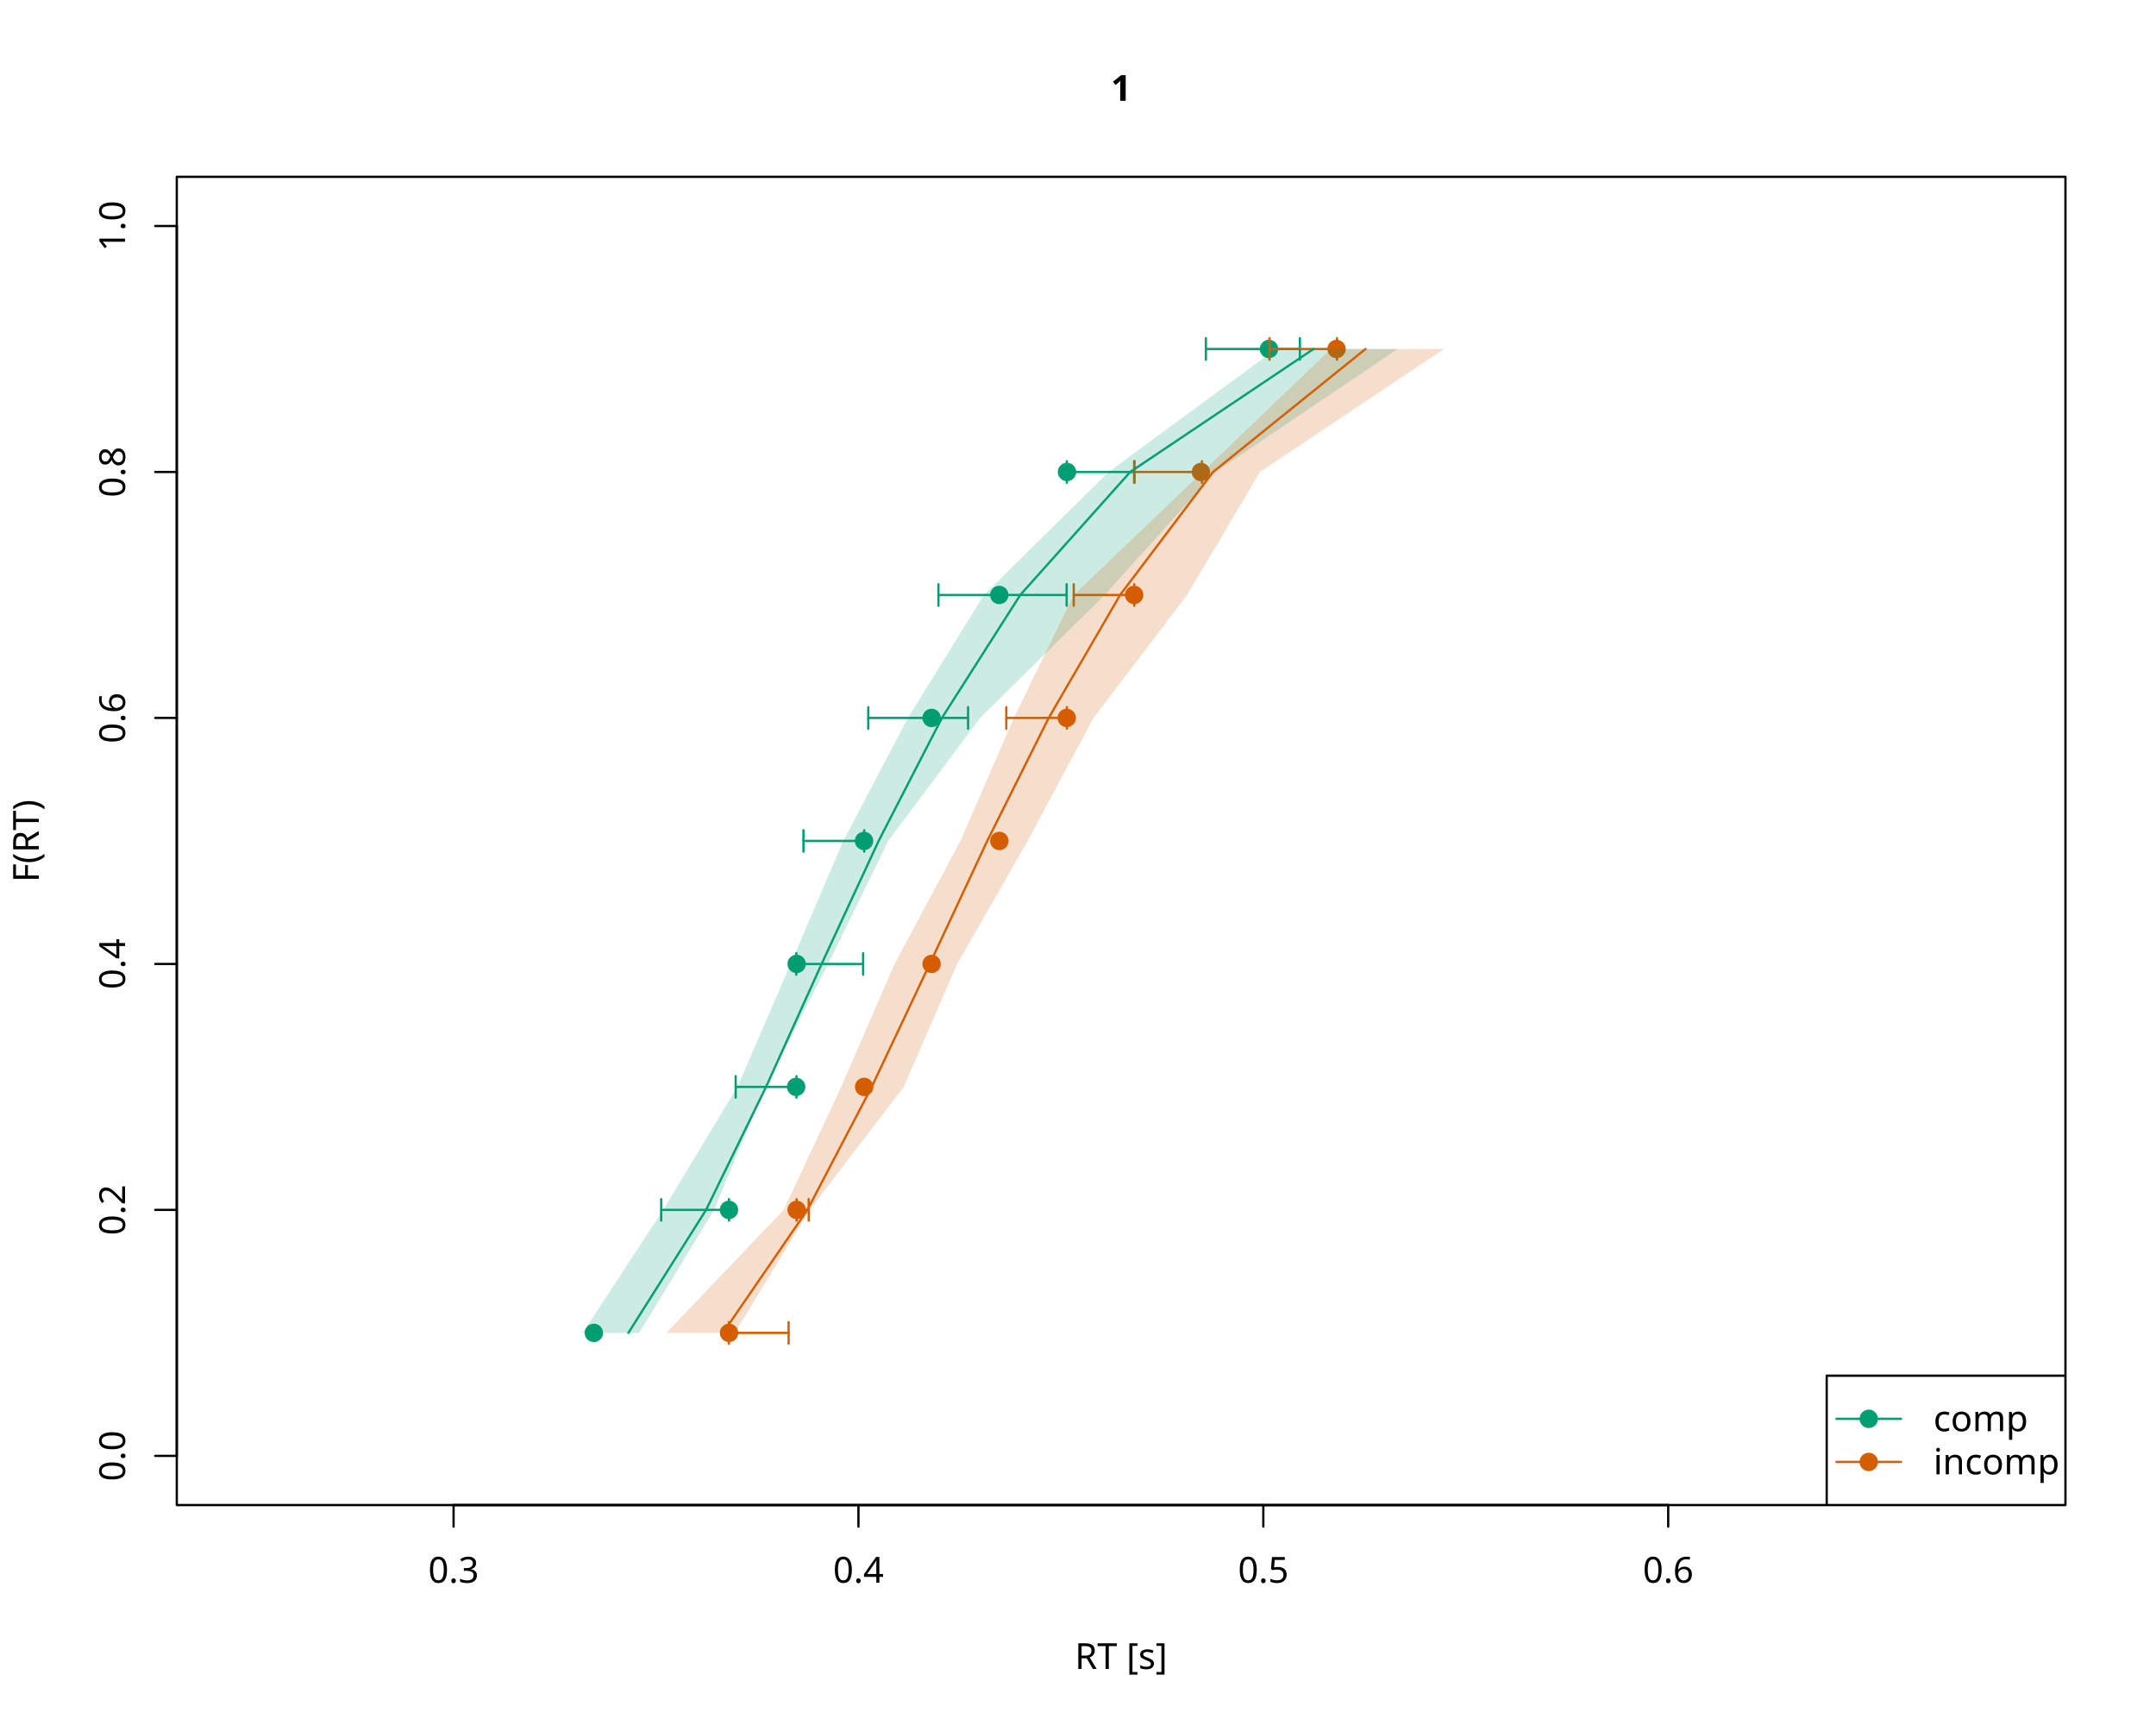
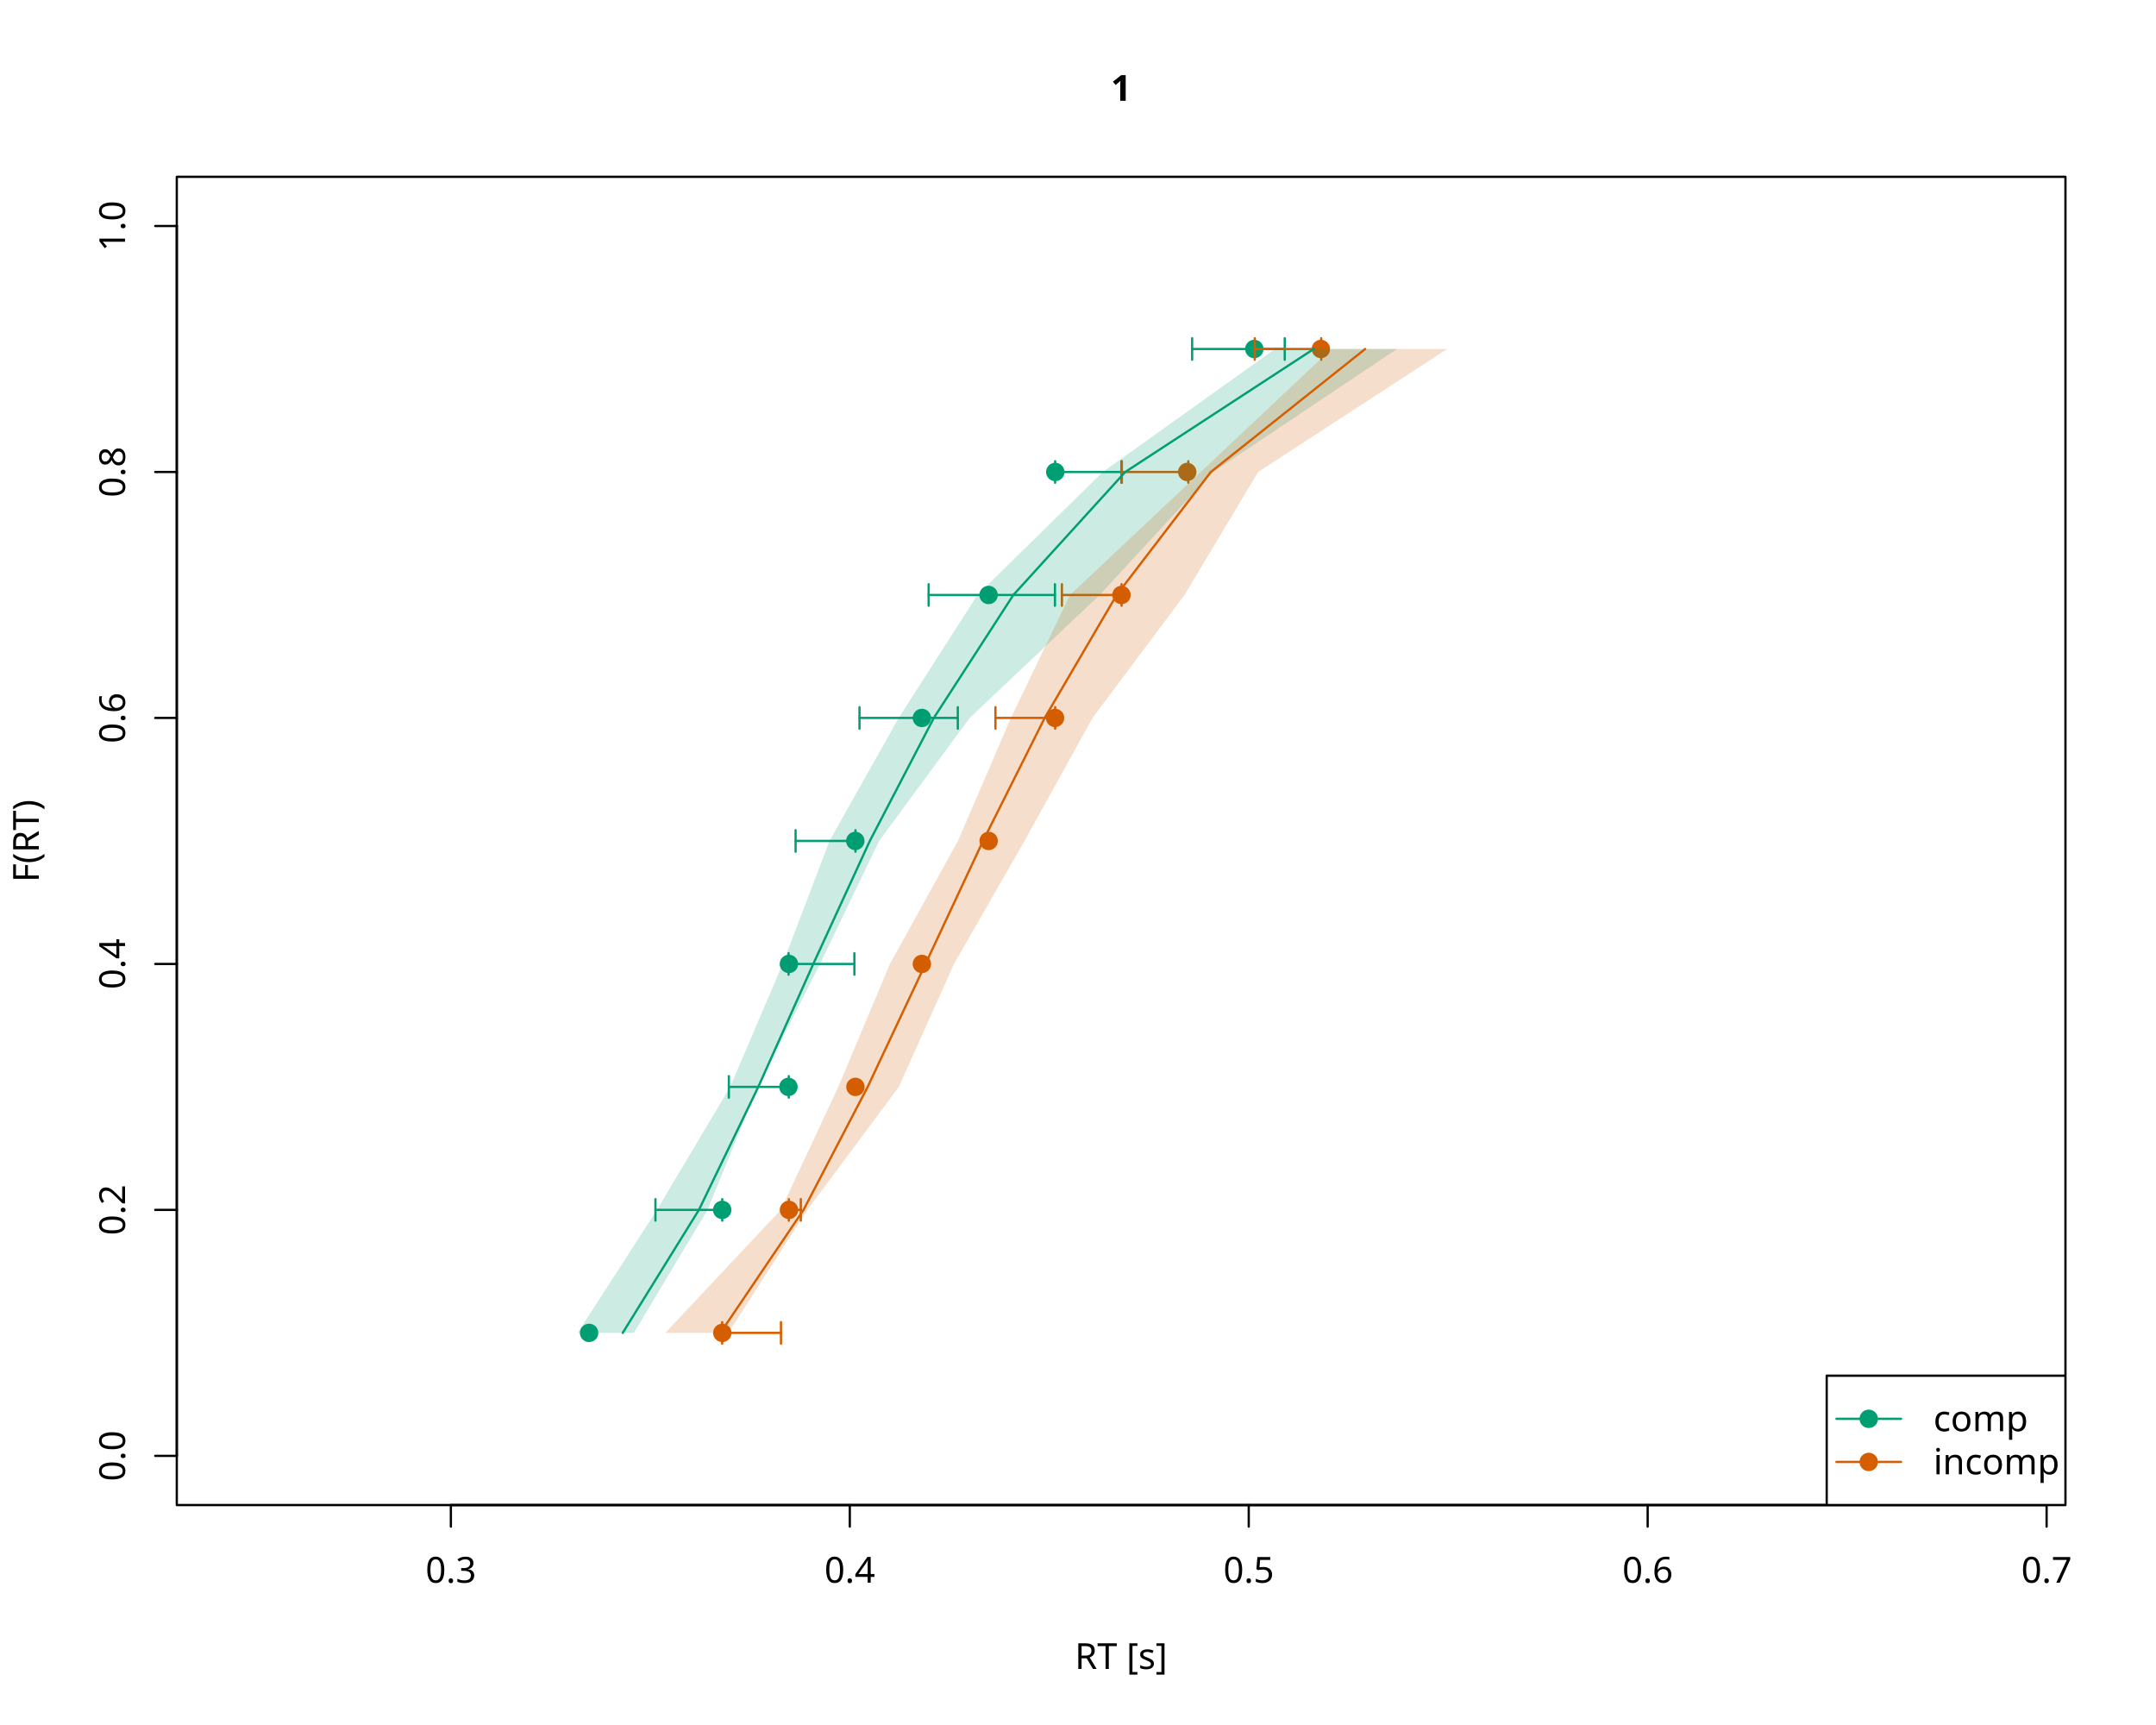
<svg xmlns="http://www.w3.org/2000/svg" class="svglite" data-engine-version="2.0" width="720.00pt" height="576.00pt" viewBox="0 0 720.00 576.00">
  <defs>
    <style type="text/css">
    .svglite line, .svglite polyline, .svglite polygon, .svglite path, .svglite rect, .svglite circle {
      fill: none;
      stroke: #000000;
      stroke-linecap: round;
      stroke-linejoin: round;
      stroke-miterlimit: 10.00;
    }
  </style>
  </defs>
  <rect width="100%" height="100%" style="stroke: none; fill: #FFFFFF;" />
  <defs>
    <clipPath id="cpMC4wMHw3MjAuMDB8MC4wMHw1NzYuMDA=">
      <rect x="0.00" y="0.00" width="720.00" height="576.00" />
    </clipPath>
  </defs>
  <g clip-path="url(#cpMC4wMHw3MjAuMDB8MC4wMHw1NzYuMDA=)">
-     <line x1="151.47" y1="502.56" x2="557.10" y2="502.56" style="stroke-width: 0.75;" />
-     <line x1="151.47" y1="502.56" x2="151.47" y2="509.76" style="stroke-width: 0.75;" />
-     <line x1="286.68" y1="502.56" x2="286.68" y2="509.76" style="stroke-width: 0.75;" />
-     <line x1="421.89" y1="502.56" x2="421.89" y2="509.76" style="stroke-width: 0.75;" />
-     <line x1="557.10" y1="502.56" x2="557.10" y2="509.76" style="stroke-width: 0.75;" />
-     <text x="151.47" y="528.48" text-anchor="middle" style="font-size: 12.00px; font-family: sans;" textLength="16.68px" lengthAdjust="spacingAndGlyphs">0.3</text>
-     <text x="286.68" y="528.48" text-anchor="middle" style="font-size: 12.00px; font-family: sans;" textLength="16.68px" lengthAdjust="spacingAndGlyphs">0.4</text>
-     <text x="421.89" y="528.48" text-anchor="middle" style="font-size: 12.00px; font-family: sans;" textLength="16.68px" lengthAdjust="spacingAndGlyphs">0.5</text>
-     <text x="557.10" y="528.48" text-anchor="middle" style="font-size: 12.00px; font-family: sans;" textLength="16.68px" lengthAdjust="spacingAndGlyphs">0.6</text>
+     <line x1="150.57" y1="502.56" x2="683.47" y2="502.56" style="stroke-width: 0.75;" />
+     <line x1="150.57" y1="502.56" x2="150.57" y2="509.76" style="stroke-width: 0.75;" />
+     <line x1="283.79" y1="502.56" x2="283.79" y2="509.76" style="stroke-width: 0.75;" />
+     <line x1="417.02" y1="502.56" x2="417.02" y2="509.76" style="stroke-width: 0.75;" />
+     <line x1="550.24" y1="502.56" x2="550.24" y2="509.76" style="stroke-width: 0.75;" />
+     <line x1="683.47" y1="502.56" x2="683.47" y2="509.76" style="stroke-width: 0.75;" />
+     <text x="150.57" y="528.48" text-anchor="middle" style="font-size: 12.00px; font-family: sans;" textLength="16.68px" lengthAdjust="spacingAndGlyphs">0.3</text>
+     <text x="283.79" y="528.48" text-anchor="middle" style="font-size: 12.00px; font-family: sans;" textLength="16.68px" lengthAdjust="spacingAndGlyphs">0.4</text>
+     <text x="417.02" y="528.48" text-anchor="middle" style="font-size: 12.00px; font-family: sans;" textLength="16.68px" lengthAdjust="spacingAndGlyphs">0.5</text>
+     <text x="550.24" y="528.48" text-anchor="middle" style="font-size: 12.00px; font-family: sans;" textLength="16.68px" lengthAdjust="spacingAndGlyphs">0.6</text>
+     <text x="683.47" y="528.48" text-anchor="middle" style="font-size: 12.00px; font-family: sans;" textLength="16.68px" lengthAdjust="spacingAndGlyphs">0.7</text>
    <line x1="59.04" y1="486.13" x2="59.04" y2="75.47" style="stroke-width: 0.75;" />
    <line x1="59.04" y1="486.13" x2="51.84" y2="486.13" style="stroke-width: 0.75;" />
    <line x1="59.04" y1="404.00" x2="51.84" y2="404.00" style="stroke-width: 0.75;" />
    <line x1="59.04" y1="321.87" x2="51.84" y2="321.87" style="stroke-width: 0.75;" />
    <line x1="59.04" y1="239.73" x2="51.84" y2="239.73" style="stroke-width: 0.75;" />
    <line x1="59.04" y1="157.60" x2="51.84" y2="157.60" style="stroke-width: 0.75;" />
    <line x1="59.04" y1="75.47" x2="51.84" y2="75.47" style="stroke-width: 0.75;" />
    <text transform="translate(41.76,486.13) rotate(-90)" text-anchor="middle" style="font-size: 12.00px; font-family: sans;" textLength="16.68px" lengthAdjust="spacingAndGlyphs">0.0</text>
    <text transform="translate(41.76,404.00) rotate(-90)" text-anchor="middle" style="font-size: 12.00px; font-family: sans;" textLength="16.68px" lengthAdjust="spacingAndGlyphs">0.2</text>
    <text transform="translate(41.76,321.87) rotate(-90)" text-anchor="middle" style="font-size: 12.00px; font-family: sans;" textLength="16.68px" lengthAdjust="spacingAndGlyphs">0.4</text>
    <text transform="translate(41.76,239.73) rotate(-90)" text-anchor="middle" style="font-size: 12.00px; font-family: sans;" textLength="16.68px" lengthAdjust="spacingAndGlyphs">0.6</text>
    <text transform="translate(41.76,157.60) rotate(-90)" text-anchor="middle" style="font-size: 12.00px; font-family: sans;" textLength="16.68px" lengthAdjust="spacingAndGlyphs">0.8</text>
    <text transform="translate(41.76,75.47) rotate(-90)" text-anchor="middle" style="font-size: 12.00px; font-family: sans;" textLength="16.68px" lengthAdjust="spacingAndGlyphs">1.0</text>
    <polygon points="59.04,502.56 689.76,502.56 689.76,59.04 59.04,59.04 " style="stroke-width: 0.75; fill: none;" />
    <text x="374.40" y="33.65" text-anchor="middle" style="font-size: 12.00px; font-weight: bold; font-family: sans;" textLength="6.67px" lengthAdjust="spacingAndGlyphs">1</text>
    <text x="374.40" y="557.28" text-anchor="middle" style="font-size: 12.00px; font-family: sans;" textLength="32.00px" lengthAdjust="spacingAndGlyphs">RT [s]</text>
    <text transform="translate(12.96,280.80) rotate(-90)" text-anchor="middle" style="font-size: 12.00px; font-family: sans;" textLength="31.32px" lengthAdjust="spacingAndGlyphs">F(RT)</text>
  </g>
  <defs>
    <clipPath id="cpNTkuMDR8Njg5Ljc2fDU5LjA0fDUwMi41Ng==">
      <rect x="59.04" y="59.04" width="630.72" height="443.52" />
    </clipPath>
  </defs>
  <g clip-path="url(#cpNTkuMDR8Njg5Ljc2fDU5LjA0fDUwMi41Ng==)">
-     <line x1="220.81" y1="404.00" x2="243.44" y2="404.00" style="stroke-width: 0.75; stroke: #009E73;" />
-     <polyline points="220.81,400.40 220.81,404.00 220.81,407.60 " style="stroke-width: 0.75; stroke: #009E73;" />
-     <polyline points="243.44,407.60 243.44,404.00 243.44,400.40 " style="stroke-width: 0.75; stroke: #009E73;" />
-     <line x1="245.68" y1="362.93" x2="265.99" y2="362.93" style="stroke-width: 0.75; stroke: #009E73;" />
-     <polyline points="245.68,359.33 245.68,362.93 245.68,366.53 " style="stroke-width: 0.75; stroke: #009E73;" />
-     <polyline points="265.99,366.53 265.99,362.93 265.99,359.33 " style="stroke-width: 0.75; stroke: #009E73;" />
-     <line x1="265.93" y1="321.87" x2="288.24" y2="321.87" style="stroke-width: 0.75; stroke: #009E73;" />
-     <polyline points="265.93,318.27 265.93,321.87 265.93,325.47 " style="stroke-width: 0.75; stroke: #009E73;" />
-     <polyline points="288.24,325.47 288.24,321.87 288.24,318.27 " style="stroke-width: 0.75; stroke: #009E73;" />
-     <line x1="268.31" y1="280.80" x2="288.60" y2="280.80" style="stroke-width: 0.75; stroke: #009E73;" />
-     <polyline points="268.31,277.20 268.31,280.80 268.31,284.40 " style="stroke-width: 0.75; stroke: #009E73;" />
-     <polyline points="288.60,284.40 288.60,280.80 288.60,277.20 " style="stroke-width: 0.75; stroke: #009E73;" />
-     <line x1="289.96" y1="239.73" x2="323.29" y2="239.73" style="stroke-width: 0.75; stroke: #009E73;" />
-     <polyline points="289.96,236.13 289.96,239.73 289.96,243.33 " style="stroke-width: 0.75; stroke: #009E73;" />
-     <polyline points="323.29,243.33 323.29,239.73 323.29,236.13 " style="stroke-width: 0.75; stroke: #009E73;" />
-     <line x1="313.40" y1="198.67" x2="356.21" y2="198.67" style="stroke-width: 0.75; stroke: #009E73;" />
-     <polyline points="313.40,195.07 313.40,198.67 313.40,202.27 " style="stroke-width: 0.75; stroke: #009E73;" />
-     <polyline points="356.21,202.27 356.21,198.67 356.21,195.07 " style="stroke-width: 0.75; stroke: #009E73;" />
-     <line x1="356.27" y1="157.60" x2="378.75" y2="157.60" style="stroke-width: 0.75; stroke: #009E73;" />
-     <polyline points="356.27,154.00 356.27,157.60 356.27,161.20 " style="stroke-width: 0.75; stroke: #009E73;" />
-     <polyline points="378.75,161.20 378.75,157.60 378.75,154.00 " style="stroke-width: 0.75; stroke: #009E73;" />
-     <line x1="402.71" y1="116.53" x2="434.09" y2="116.53" style="stroke-width: 0.75; stroke: #009E73;" />
-     <polyline points="402.71,112.93 402.71,116.53 402.71,120.13 " style="stroke-width: 0.75; stroke: #009E73;" />
-     <polyline points="434.09,120.13 434.09,116.53 434.09,112.93 " style="stroke-width: 0.75; stroke: #009E73;" />
-     <circle cx="198.32" cy="445.07" r="2.70" style="stroke-width: 0.75; stroke: #009E73; fill: #009E73;" />
-     <circle cx="243.43" cy="404.00" r="2.70" style="stroke-width: 0.75; stroke: #009E73; fill: #009E73;" />
-     <circle cx="265.88" cy="362.93" r="2.70" style="stroke-width: 0.75; stroke: #009E73; fill: #009E73;" />
-     <circle cx="266.05" cy="321.87" r="2.70" style="stroke-width: 0.75; stroke: #009E73; fill: #009E73;" />
-     <circle cx="288.54" cy="280.80" r="2.70" style="stroke-width: 0.75; stroke: #009E73; fill: #009E73;" />
-     <circle cx="311.11" cy="239.73" r="2.70" style="stroke-width: 0.75; stroke: #009E73; fill: #009E73;" />
-     <circle cx="333.71" cy="198.67" r="2.70" style="stroke-width: 0.75; stroke: #009E73; fill: #009E73;" />
-     <circle cx="356.32" cy="157.60" r="2.70" style="stroke-width: 0.75; stroke: #009E73; fill: #009E73;" />
-     <circle cx="423.78" cy="116.53" r="2.70" style="stroke-width: 0.75; stroke: #009E73; fill: #009E73;" />
-     <line x1="243.41" y1="445.07" x2="263.36" y2="445.07" style="stroke-width: 0.75; stroke: #D55E00;" />
-     <polyline points="243.41,441.47 243.41,445.07 243.41,448.67 " style="stroke-width: 0.75; stroke: #D55E00;" />
-     <polyline points="263.36,448.67 263.36,445.07 263.36,441.47 " style="stroke-width: 0.75; stroke: #D55E00;" />
-     <line x1="266.03" y1="404.00" x2="270.07" y2="404.00" style="stroke-width: 0.75; stroke: #D55E00;" />
-     <polyline points="266.03,400.40 266.03,404.00 266.03,407.60 " style="stroke-width: 0.75; stroke: #D55E00;" />
-     <polyline points="270.07,407.60 270.07,404.00 270.07,400.40 " style="stroke-width: 0.75; stroke: #D55E00;" />
-     <line x1="336.06" y1="239.73" x2="356.29" y2="239.73" style="stroke-width: 0.75; stroke: #D55E00;" />
-     <polyline points="336.06,236.13 336.06,239.73 336.06,243.33 " style="stroke-width: 0.75; stroke: #D55E00;" />
-     <polyline points="356.29,243.33 356.29,239.73 356.29,236.13 " style="stroke-width: 0.75; stroke: #D55E00;" />
-     <line x1="358.58" y1="198.67" x2="378.79" y2="198.67" style="stroke-width: 0.75; stroke: #D55E00;" />
-     <polyline points="358.58,195.07 358.58,198.67 358.58,202.27 " style="stroke-width: 0.75; stroke: #D55E00;" />
-     <polyline points="378.79,202.27 378.79,198.67 378.79,195.07 " style="stroke-width: 0.75; stroke: #D55E00;" />
-     <line x1="378.88" y1="157.60" x2="401.40" y2="157.60" style="stroke-width: 0.75; stroke: #D55E00;" />
-     <polyline points="378.88,154.00 378.88,157.60 378.88,161.20 " style="stroke-width: 0.75; stroke: #D55E00;" />
-     <polyline points="401.40,161.20 401.40,157.60 401.40,154.00 " style="stroke-width: 0.75; stroke: #D55E00;" />
-     <line x1="423.95" y1="116.53" x2="446.47" y2="116.53" style="stroke-width: 0.75; stroke: #D55E00;" />
-     <polyline points="423.95,112.93 423.95,116.53 423.95,120.13 " style="stroke-width: 0.75; stroke: #D55E00;" />
-     <polyline points="446.47,120.13 446.47,116.53 446.47,112.93 " style="stroke-width: 0.75; stroke: #D55E00;" />
-     <circle cx="243.47" cy="445.07" r="2.70" style="stroke-width: 0.75; stroke: #D55E00; fill: #D55E00;" />
-     <circle cx="266.05" cy="404.00" r="2.70" style="stroke-width: 0.75; stroke: #D55E00; fill: #D55E00;" />
-     <circle cx="288.59" cy="362.93" r="2.70" style="stroke-width: 0.75; stroke: #D55E00; fill: #D55E00;" />
-     <circle cx="311.11" cy="321.87" r="2.70" style="stroke-width: 0.75; stroke: #D55E00; fill: #D55E00;" />
-     <circle cx="333.74" cy="280.80" r="2.70" style="stroke-width: 0.75; stroke: #D55E00; fill: #D55E00;" />
-     <circle cx="356.24" cy="239.73" r="2.70" style="stroke-width: 0.75; stroke: #D55E00; fill: #D55E00;" />
-     <circle cx="378.75" cy="198.67" r="2.70" style="stroke-width: 0.75; stroke: #D55E00; fill: #D55E00;" />
-     <circle cx="401.05" cy="157.60" r="2.70" style="stroke-width: 0.75; stroke: #D55E00; fill: #D55E00;" />
-     <circle cx="446.34" cy="116.53" r="2.70" style="stroke-width: 0.75; stroke: #D55E00; fill: #D55E00;" />
-     <polygon points="194.59,445.07 221.48,404.00 246.25,362.93 264.04,321.87 281.61,280.80 303.20,239.73 328.58,198.67 370.21,157.60 426.11,116.53 466.74,116.53 405.88,157.60 368.91,198.67 327.32,239.73 296.62,280.80 276.59,321.87 255.47,362.93 238.46,404.00 213.50,445.07 " style="stroke-width: 0.75; stroke: none; fill: #009E73; fill-opacity: 0.20;" />
-     <polyline points="209.85,445.07 235.79,404.00 255.82,362.93 274.38,321.87 293.42,280.80 314.56,239.73 340.72,198.67 377.43,157.60 438.66,116.53 " style="stroke-width: 0.75; stroke: #009E73;" />
-     <polygon points="222.52,445.07 261.72,404.00 280.92,362.93 298.74,321.87 320.75,280.80 338.57,239.73 358.58,198.67 401.58,157.60 444.44,116.53 482.29,116.53 420.75,157.60 396.44,198.67 365.18,239.73 343.20,280.80 319.67,321.87 301.80,362.93 270.40,404.00 245.37,445.07 " style="stroke-width: 0.75; stroke: none; fill: #D55E00; fill-opacity: 0.20;" />
-     <polyline points="241.43,445.07 269.63,404.00 291.11,362.93 310.49,321.87 329.68,280.80 350.21,239.73 374.06,198.67 405.09,157.60 456.02,116.53 " style="stroke-width: 0.75; stroke: #D55E00;" />
+     <line x1="218.89" y1="404.00" x2="241.19" y2="404.00" style="stroke-width: 0.75; stroke: #009E73;" />
+     <polyline points="218.89,400.40 218.89,404.00 218.89,407.60 " style="stroke-width: 0.75; stroke: #009E73;" />
+     <polyline points="241.19,407.60 241.19,404.00 241.19,400.40 " style="stroke-width: 0.75; stroke: #009E73;" />
+     <line x1="243.40" y1="362.93" x2="263.41" y2="362.93" style="stroke-width: 0.75; stroke: #009E73;" />
+     <polyline points="243.40,359.33 243.40,362.93 243.40,366.53 " style="stroke-width: 0.75; stroke: #009E73;" />
+     <polyline points="263.41,366.53 263.41,362.93 263.41,359.33 " style="stroke-width: 0.75; stroke: #009E73;" />
+     <line x1="263.34" y1="321.87" x2="285.32" y2="321.87" style="stroke-width: 0.75; stroke: #009E73;" />
+     <polyline points="263.34,318.27 263.34,321.87 263.34,325.47 " style="stroke-width: 0.75; stroke: #009E73;" />
+     <polyline points="285.32,325.47 285.32,321.87 285.32,318.27 " style="stroke-width: 0.75; stroke: #009E73;" />
+     <line x1="265.69" y1="280.80" x2="285.69" y2="280.80" style="stroke-width: 0.75; stroke: #009E73;" />
+     <polyline points="265.69,277.20 265.69,280.80 265.69,284.40 " style="stroke-width: 0.75; stroke: #009E73;" />
+     <polyline points="285.69,284.40 285.69,280.80 285.69,277.20 " style="stroke-width: 0.75; stroke: #009E73;" />
+     <line x1="287.03" y1="239.73" x2="319.86" y2="239.73" style="stroke-width: 0.75; stroke: #009E73;" />
+     <polyline points="287.03,236.13 287.03,239.73 287.03,243.33 " style="stroke-width: 0.75; stroke: #009E73;" />
+     <polyline points="319.86,243.33 319.86,239.73 319.86,236.13 " style="stroke-width: 0.75; stroke: #009E73;" />
+     <line x1="310.12" y1="198.67" x2="352.30" y2="198.67" style="stroke-width: 0.75; stroke: #009E73;" />
+     <polyline points="310.12,195.07 310.12,198.67 310.12,202.27 " style="stroke-width: 0.75; stroke: #009E73;" />
+     <polyline points="352.30,202.27 352.30,198.67 352.30,195.07 " style="stroke-width: 0.75; stroke: #009E73;" />
+     <line x1="352.36" y1="157.60" x2="374.51" y2="157.60" style="stroke-width: 0.75; stroke: #009E73;" />
+     <polyline points="352.36,154.00 352.36,157.60 352.36,161.20 " style="stroke-width: 0.75; stroke: #009E73;" />
+     <polyline points="374.51,161.20 374.51,157.60 374.51,154.00 " style="stroke-width: 0.75; stroke: #009E73;" />
+     <line x1="398.12" y1="116.53" x2="429.04" y2="116.53" style="stroke-width: 0.75; stroke: #009E73;" />
+     <polyline points="398.12,112.93 398.12,116.53 398.12,120.13 " style="stroke-width: 0.75; stroke: #009E73;" />
+     <polyline points="429.04,120.13 429.04,116.53 429.04,112.93 " style="stroke-width: 0.75; stroke: #009E73;" />
+     <circle cx="196.73" cy="445.07" r="2.70" style="stroke-width: 0.75; stroke: #009E73; fill: #009E73;" />
+     <circle cx="241.18" cy="404.00" r="2.70" style="stroke-width: 0.75; stroke: #009E73; fill: #009E73;" />
+     <circle cx="263.30" cy="362.93" r="2.70" style="stroke-width: 0.75; stroke: #009E73; fill: #009E73;" />
+     <circle cx="263.46" cy="321.87" r="2.70" style="stroke-width: 0.75; stroke: #009E73; fill: #009E73;" />
+     <circle cx="285.63" cy="280.80" r="2.70" style="stroke-width: 0.75; stroke: #009E73; fill: #009E73;" />
+     <circle cx="307.86" cy="239.73" r="2.70" style="stroke-width: 0.75; stroke: #009E73; fill: #009E73;" />
+     <circle cx="330.14" cy="198.67" r="2.70" style="stroke-width: 0.75; stroke: #009E73; fill: #009E73;" />
+     <circle cx="352.41" cy="157.60" r="2.70" style="stroke-width: 0.75; stroke: #009E73; fill: #009E73;" />
+     <circle cx="418.88" cy="116.53" r="2.70" style="stroke-width: 0.75; stroke: #009E73; fill: #009E73;" />
+     <line x1="241.16" y1="445.07" x2="260.81" y2="445.07" style="stroke-width: 0.75; stroke: #D55E00;" />
+     <polyline points="241.16,441.47 241.16,445.07 241.16,448.67 " style="stroke-width: 0.75; stroke: #D55E00;" />
+     <polyline points="260.81,448.67 260.81,445.07 260.81,441.47 " style="stroke-width: 0.75; stroke: #D55E00;" />
+     <line x1="263.45" y1="404.00" x2="267.43" y2="404.00" style="stroke-width: 0.75; stroke: #D55E00;" />
+     <polyline points="263.45,400.40 263.45,404.00 263.45,407.60 " style="stroke-width: 0.75; stroke: #D55E00;" />
+     <polyline points="267.43,407.60 267.43,404.00 267.43,400.40 " style="stroke-width: 0.75; stroke: #D55E00;" />
+     <line x1="332.44" y1="239.73" x2="352.38" y2="239.73" style="stroke-width: 0.75; stroke: #D55E00;" />
+     <polyline points="332.44,236.13 332.44,239.73 332.44,243.33 " style="stroke-width: 0.75; stroke: #D55E00;" />
+     <polyline points="352.38,243.33 352.38,239.73 352.38,236.13 " style="stroke-width: 0.75; stroke: #D55E00;" />
+     <line x1="354.63" y1="198.67" x2="374.55" y2="198.67" style="stroke-width: 0.75; stroke: #D55E00;" />
+     <polyline points="354.63,195.07 354.63,198.67 354.63,202.27 " style="stroke-width: 0.75; stroke: #D55E00;" />
+     <polyline points="374.55,202.27 374.55,198.67 374.55,195.07 " style="stroke-width: 0.75; stroke: #D55E00;" />
+     <line x1="374.64" y1="157.60" x2="396.83" y2="157.60" style="stroke-width: 0.75; stroke: #D55E00;" />
+     <polyline points="374.64,154.00 374.64,157.60 374.64,161.20 " style="stroke-width: 0.75; stroke: #D55E00;" />
+     <polyline points="396.83,161.20 396.83,157.60 396.83,154.00 " style="stroke-width: 0.75; stroke: #D55E00;" />
+     <line x1="419.04" y1="116.53" x2="441.23" y2="116.53" style="stroke-width: 0.75; stroke: #D55E00;" />
+     <polyline points="419.04,112.93 419.04,116.53 419.04,120.13 " style="stroke-width: 0.75; stroke: #D55E00;" />
+     <polyline points="441.23,120.13 441.23,116.53 441.23,112.93 " style="stroke-width: 0.75; stroke: #D55E00;" />
+     <circle cx="241.22" cy="445.07" r="2.70" style="stroke-width: 0.75; stroke: #D55E00; fill: #D55E00;" />
+     <circle cx="263.47" cy="404.00" r="2.70" style="stroke-width: 0.75; stroke: #D55E00; fill: #D55E00;" />
+     <circle cx="285.67" cy="362.93" r="2.70" style="stroke-width: 0.75; stroke: #D55E00; fill: #D55E00;" />
+     <circle cx="307.86" cy="321.87" r="2.70" style="stroke-width: 0.75; stroke: #D55E00; fill: #D55E00;" />
+     <circle cx="330.16" cy="280.80" r="2.70" style="stroke-width: 0.75; stroke: #D55E00; fill: #D55E00;" />
+     <circle cx="352.33" cy="239.73" r="2.70" style="stroke-width: 0.75; stroke: #D55E00; fill: #D55E00;" />
+     <circle cx="374.51" cy="198.67" r="2.70" style="stroke-width: 0.75; stroke: #D55E00; fill: #D55E00;" />
+     <circle cx="396.48" cy="157.60" r="2.70" style="stroke-width: 0.75; stroke: #D55E00; fill: #D55E00;" />
+     <circle cx="441.11" cy="116.53" r="2.70" style="stroke-width: 0.75; stroke: #D55E00; fill: #D55E00;" />
+     <polygon points="192.90,445.07 219.39,404.00 243.84,362.93 261.38,321.87 277.00,280.80 300.12,239.73 326.41,198.67 368.28,157.60 425.77,116.53 466.54,116.53 405.13,157.60 367.23,198.67 323.84,239.73 293.58,280.80 273.85,321.87 253.04,362.93 236.28,404.00 211.69,445.07 " style="stroke-width: 0.75; stroke: none; fill: #009E73; fill-opacity: 0.20;" />
+     <polyline points="207.95,445.07 233.40,404.00 253.23,362.93 271.60,321.87 290.48,280.80 311.85,239.73 338.41,198.67 375.77,157.60 438.73,116.53 " style="stroke-width: 0.75; stroke: #009E73;" />
+     <polygon points="222.16,445.07 260.74,404.00 279.94,362.93 297.19,321.87 319.90,280.80 337.59,239.73 357.33,198.67 400.98,157.60 444.61,116.53 483.30,116.53 420.16,157.60 395.57,198.67 364.85,239.73 342.14,280.80 318.59,321.87 300.16,362.93 269.62,404.00 243.24,445.07 " style="stroke-width: 0.75; stroke: none; fill: #D55E00; fill-opacity: 0.20;" />
+     <polyline points="240.57,445.07 268.34,404.00 289.75,362.93 309.07,321.87 328.29,280.80 348.88,239.73 372.91,198.67 404.36,157.60 455.91,116.53 " style="stroke-width: 0.75; stroke: #D55E00;" />
    <rect x="610.03" y="459.36" width="79.73" height="43.20" style="stroke-width: 0.75; fill: #FFFFFF;" />
    <line x1="613.27" y1="473.76" x2="634.87" y2="473.76" style="stroke-width: 0.75; stroke: #009E73;" />
    <line x1="613.27" y1="488.16" x2="634.87" y2="488.16" style="stroke-width: 0.75; stroke: #D55E00;" />
    <circle cx="624.07" cy="473.76" r="2.70" style="stroke-width: 0.75; stroke: #009E73; fill: #009E73;" />
    <circle cx="624.07" cy="488.16" r="2.70" style="stroke-width: 0.75; stroke: #D55E00; fill: #D55E00;" />
    <text x="645.67" y="477.89" style="font-size: 12.00px; font-family: sans;" textLength="29.35px" lengthAdjust="spacingAndGlyphs">comp</text>
    <text x="645.67" y="492.29" style="font-size: 12.00px; font-family: sans;" textLength="38.69px" lengthAdjust="spacingAndGlyphs">incomp</text>
  </g>
</svg>
